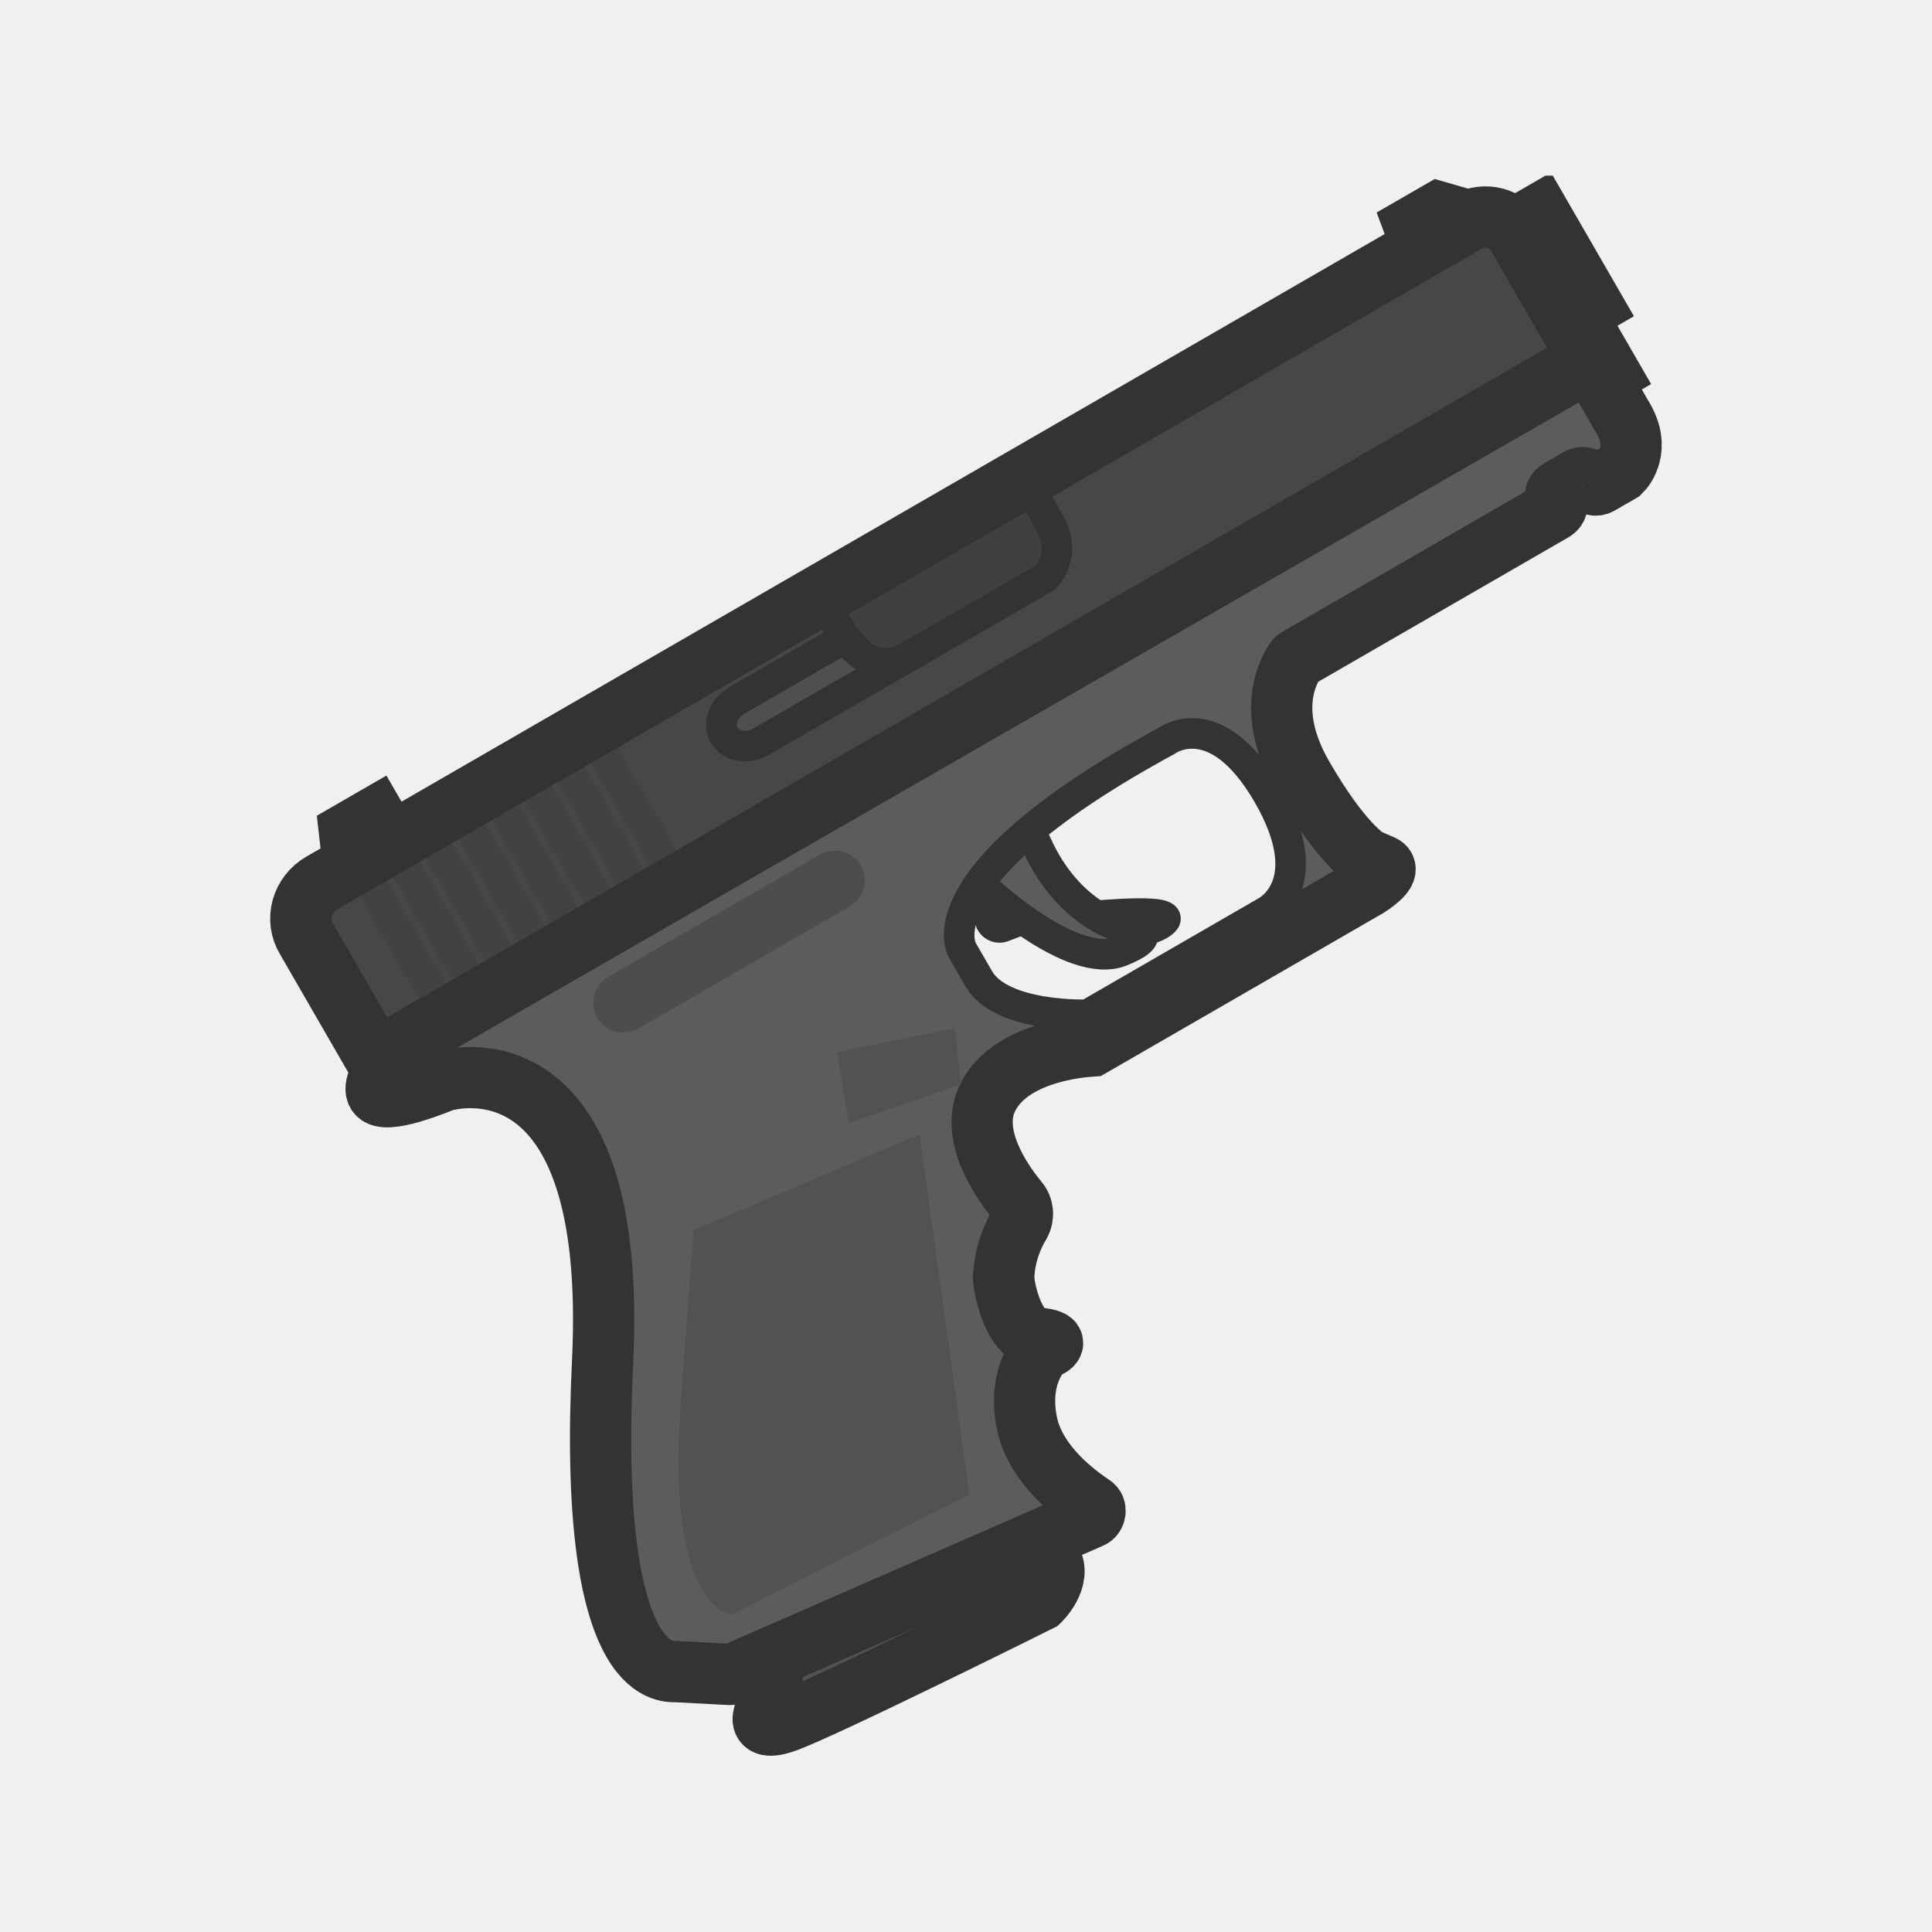
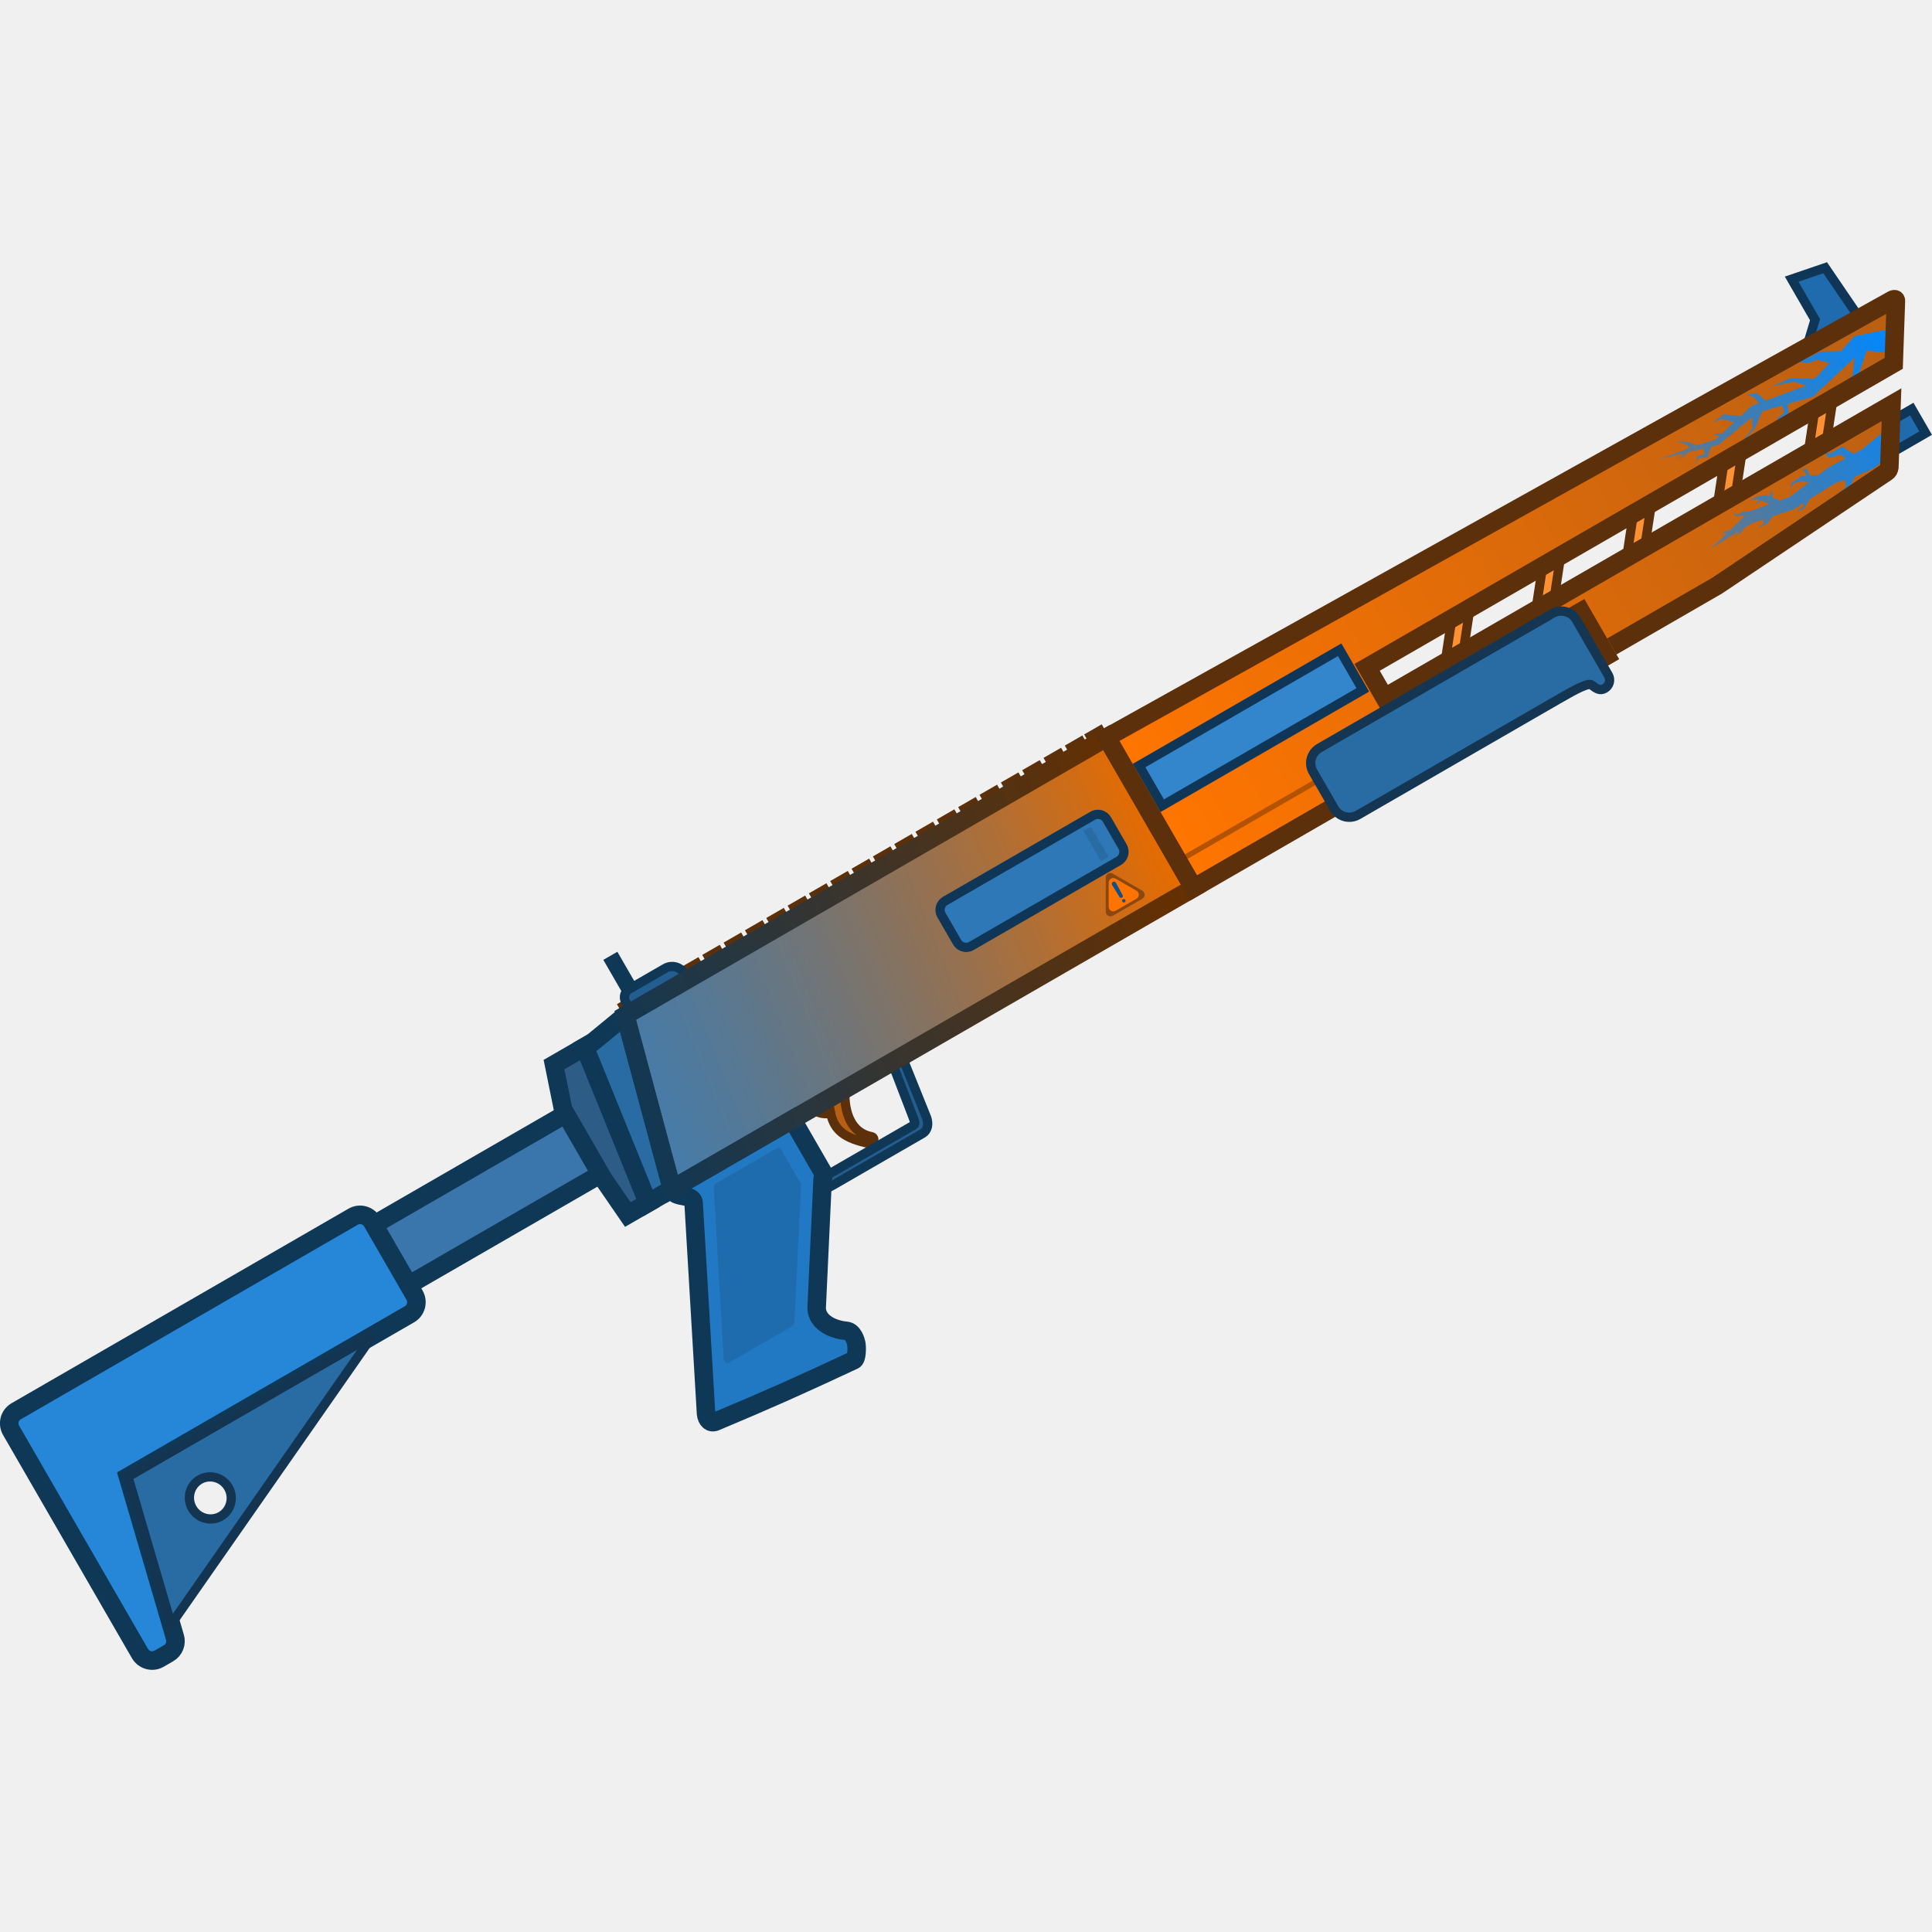
- <svg xmlns="http://www.w3.org/2000/svg" width="110" height="110" viewBox="0 0 110 110" fill="none" version="1.1" id="svg61">
-   <g clip-path="url(#clip0_619_1202)" id="g54" transform="matrix(0.8271478,0,0,0.8271478,11.16456,10)">
-     <path d="m 92.488,2.659 -2.722,1.572 3.607,6.248 2.722,-1.572 z" fill="#5c5c5c" stroke="#333333" stroke-width="4.214" stroke-miterlimit="3.994" id="path2" />
-     <path d="m 96.3,11.882 -1.361,0.786 0.979,1.696 1.361,-0.786 z" fill="#5c5c5c" stroke="#333333" stroke-width="4.214" stroke-miterlimit="3.994" id="path4" />
-     <path d="m 10.56,45.194 1.77,-1.022 2.834,4.909 -4.161,0.022 z" fill="#5c5c5c" stroke="#333333" stroke-width="4.214" stroke-miterlimit="3.994" id="path6" />
-     <path d="m 54.584,49.881 0.042,1.225 c 0.025,0.462 0.509,0.777 0.943,0.586 L 57.403,50.991 c 0.136,-0.079 0.324,-0.068 0.492,0.013 1.144,0.41 6.383,1.73 8.379,0.577 2.269,-1.31 -4.755,-0.587 -4.755,-0.587 0,0 -0.245,1.986 -5.409,-2.768 -4.745,-4.341 -2.124,0.512 -1.635,1.36 0.051,0.089 0.103,0.178 0.109,0.294 z" fill="#4d4d4d" stroke="#333333" stroke-width="2.106" stroke-miterlimit="3.994" id="path8" />
-     <path d="m 84.95,6.412 -1.092,-2.939 1.679,-0.969 2.612,0.753 c 0.356,0.092 0.452,0.572 0.088,0.782 z" fill="#5c5c5c" stroke="#333333" stroke-width="4.214" stroke-miterlimit="3.994" id="path10" />
-     <path d="m 39.929,100.239 -0.441,4.895 c 0,0 -1.52,2.187 1.006,1.323 2.526,-0.863 17.561,-8.353 17.561,-8.353 0,0 1.557,-1.494 0.784,-2.833 l -1.958,-3.392 z" fill="#525252" stroke="#333333" stroke-width="4.214" stroke-miterlimit="3.994" id="path12" />
-     <path d="m 54.034,48.837 c 0,0 6.21,5.935 9.643,4.548 3.434,-1.387 -0.138,-1.706 -0.138,-1.706 0,0 -3.557,-0.921 -5.68,-5.646 -2.123,-4.724 -4.011,-0.659 -4.011,-0.659 z" fill="#5c5c5c" stroke="#333333" stroke-width="2.106" stroke-miterlimit="3.994" id="path14" />
-     <path d="M 8.648,48.696 87.461,3.193 c 1.225,-0.707 2.79,-0.302 3.486,0.903 L 95.867,12.62 12.381,60.821 7.615,52.565 C 6.771,51.208 7.287,49.482 8.648,48.696 Z" fill="#474747" id="path16" />
-     <path d="m 14.829,59.396 c -0.559,0.323 -2.862,2.902 -2.372,3.75 0.489,0.848 4.105,-0.644 4.448,-0.783 0.598,-0.242 12.143,-3.381 11.079,19.189 -1.076,21.922 4.445,21.531 5.048,21.421 0.045,-0.026 0.071,0.019 0.117,-0.007 l 3.565,0.202 c 0.071,0.019 0.162,-0.034 0.233,-0.015 L 61.58,92.381 c 0.343,-0.139 0.409,-0.653 0.119,-0.842 -1.286,-0.864 -3.772,-2.761 -4.451,-5.404 -0.755,-3.194 0.648,-4.956 1.05,-5.307 0.045,-0.026 0.091,-0.052 0.181,-0.105 0.298,-0.113 1.141,-0.539 -0.529,-0.706 -1.837,-0.248 -2.352,-3.759 -2.37,-4.106 0,0 -0.026,-0.045 0.02,-0.071 -0.012,-0.231 0.038,-1.926 1.091,-3.664 0.299,-0.53 0.243,-1.152 -0.132,-1.59 -1.2,-1.449 -3.333,-4.621 -2.064,-7.138 1.542,-3.092 6.339,-3.481 7.154,-3.535 l 18.966,-10.95 c 0,0 1.835,-1.119 1.02,-1.482 L 80.75,47.1 c 0,0 -0.026,-0.045 -0.071,-0.018 -0.194,-0.126 -1.861,-1.127 -4.514,-5.724 -2.654,-4.596 -0.886,-7.402 -0.496,-7.984 0.02,-0.071 0.11,-0.123 0.156,-0.149 l 17.605,-10.164 c 0.227,-0.131 0.351,-0.441 0.196,-0.708 -0.129,-0.223 -0.076,-0.551 0.196,-0.708 l 1.361,-0.786 c 0.227,-0.131 0.557,-0.083 0.711,0.184 0.129,0.223 0.439,0.342 0.711,0.184 l 1.316,-0.76 c 0.045,-0.026 0.091,-0.052 0.136,-0.079 0.311,-0.299 1.338,-1.665 0.204,-3.628 l -2.061,-3.57 C 96.071,12.967 95.761,12.849 95.488,13.006 Z m 58.793,-8.716 -12.251,7.073 c 0,0 -5.929,0.21 -7.474,-2.468 l -1.159,-2.008 c 0,0 -2.963,-5.132 14.083,-14.378 0,0 3.372,-2.542 6.979,3.706 3.607,6.248 -0.177,8.075 -0.177,8.075 z" fill="#5c5c5c" id="path18" />
-     <path d="m 61.427,59.979 c 0.071,0.018 0.162,-0.034 0.207,-0.06 m 11.972,-9.232 -12.251,7.073 c 0,0 -5.928,0.21 -7.474,-2.468 l -1.159,-2.008 c 0,0 -2.963,-5.132 14.083,-14.378 0,0 3.372,-2.542 6.979,3.706 3.607,6.248 -0.177,8.075 -0.177,8.075 z" stroke="#333333" stroke-width="2.106" stroke-miterlimit="3.994" id="path20" />
-     <path d="m 14.829,59.396 c -0.559,0.323 -2.862,2.902 -2.372,3.75 0.489,0.848 4.105,-0.644 4.448,-0.783 0.598,-0.242 12.144,-3.382 11.079,19.189 -1.076,21.923 4.357,21.421 5.048,21.422 l 3.682,0.195 c 0.071,0.018 0.162,-0.034 0.233,-0.016 L 61.58,92.38 c 0.343,-0.139 0.409,-0.653 0.119,-0.842 -1.286,-0.864 -3.772,-2.761 -4.451,-5.404 -0.755,-3.194 0.648,-4.956 1.05,-5.307 0.045,-0.026 0.091,-0.052 0.181,-0.105 0.298,-0.113 1.141,-0.539 -0.529,-0.706 -1.837,-0.248 -2.352,-3.759 -2.37,-4.106 0,0 -0.026,-0.045 0.02,-0.071 -0.012,-0.231 0.038,-1.926 1.091,-3.664 0.299,-0.53 0.243,-1.152 -0.132,-1.59 -1.2,-1.449 -3.333,-4.621 -2.064,-7.138 1.542,-3.092 6.339,-3.481 7.154,-3.536 L 80.615,48.963 c 0,0 1.835,-1.119 1.02,-1.482 l -0.886,-0.381 c 0,0 -0.026,-0.045 -0.071,-0.018 -0.194,-0.126 -1.861,-1.127 -4.515,-5.724 -2.654,-4.596 -0.886,-7.402 -0.496,-7.984 0.02,-0.071 0.11,-0.123 0.156,-0.149 L 93.429,23.06 c 0.227,-0.131 0.351,-0.44 0.196,-0.708 -0.129,-0.223 -0.076,-0.551 0.196,-0.708 l 1.361,-0.786 c 0.227,-0.131 0.557,-0.083 0.711,0.184 0.129,0.223 0.439,0.342 0.711,0.184 l 1.316,-0.76 c 0.045,-0.026 0.091,-0.052 0.136,-0.079 0.311,-0.299 1.338,-1.665 0.204,-3.628 l -2.061,-3.57 c -0.129,-0.223 -0.439,-0.341 -0.711,-0.184 z" stroke="#333333" stroke-width="4.214" stroke-miterlimit="3.994" id="path22" />
-     <path d="m 28.395,55.129 14.519,-8.383 c 0.998,-0.576 2.279,-0.245 2.845,0.737 0.567,0.982 0.214,2.256 -0.784,2.833 L 30.456,58.699 C 29.458,59.275 28.177,58.944 27.611,57.962 27.044,56.98 27.397,55.705 28.395,55.129 Z" fill="#4d4d4d" id="path24" />
-     <path d="m 44.932,65.22 7.715,-2.669 -0.417,-3.865 -8.12,1.653 z" fill="#525252" id="path26" />
-     <path d="m 43.401,29.281 c 0,0 1.932,5.965 5.561,3.87 l 9.438,-5.449 c 0,0 1.628,-1.476 0.386,-3.733 -1.243,-2.257 -1.52,-2.633 -1.52,-2.633" fill="#404040" id="path28" />
-     <path d="m 43.401,29.281 c 0,0 1.932,5.965 5.561,3.87 l 9.438,-5.449 c 0,0 1.628,-1.476 0.386,-3.733 -1.243,-2.257 -1.52,-2.633 -1.52,-2.633 z" stroke="#333333" stroke-width="2.106" stroke-miterlimit="3.994" id="path30" />
-     <path d="m 13.076,48.504 -1.814,1.047 4.38,7.586 1.814,-1.047 z" fill="#424242" id="path32" />
-     <path d="m 15.35,47.195 -1.814,1.047 4.38,7.586 1.814,-1.047 z" fill="#424242" id="path34" />
-     <path d="m 17.613,45.884 -1.814,1.047 4.38,7.586 1.814,-1.047 z" fill="#424242" id="path36" />
-     <path d="m 19.887,44.575 -1.814,1.047 4.38,7.586 1.814,-1.047 z" fill="#424242" id="path38" />
-     <path d="m 22.161,43.265 -1.814,1.047 4.38,7.586 1.814,-1.047 z" fill="#424242" id="path40" />
-     <path d="m 24.423,41.955 -1.814,1.047 4.38,7.586 1.814,-1.047 z" fill="#424242" id="path42" />
-     <path d="m 26.696,40.646 -1.814,1.047 4.38,7.586 1.814,-1.047 z" fill="#424242" id="path44" />
-     <path d="m 28.962,39.336 -1.814,1.047 4.38,7.586 1.814,-1.047 z" fill="#424242" id="path46" />
-     <path d="m 34.252,72.587 15.55,-6.598 3.427,24.797 -16.396,8.276 c 0,0 -4.49,-0.442 -3.481,-14.412 1.009,-13.97 0.9,-12.063 0.9,-12.063 z" fill="#525252" id="path48" />
-     <path d="M 8.648,48.696 87.461,3.193 c 1.225,-0.707 2.79,-0.302 3.486,0.903 L 95.867,12.62 12.381,60.821 7.615,52.565 C 6.771,51.208 7.287,49.482 8.648,48.696 Z" stroke="#333333" stroke-width="4.214" stroke-miterlimit="3.994" id="path50" />
-     <path d="m 44.758,31.891 c 0.915,1.246 2.288,2.276 4.088,1.32 l 0.002,0.002 -9.947,5.743 c -0.953,0.55 -2.111,0.326 -2.549,-0.433 -0.464,-0.803 -0.053,-1.873 0.9,-2.423 l 6.125,-3.537 c 0.341,-0.197 0.849,-0.456 1.38,-0.672 z" fill="#4f4f4f" stroke="#333333" stroke-width="2.107" stroke-miterlimit="3.994" id="path52" />
+ <svg xmlns="http://www.w3.org/2000/svg" width="110" height="110" viewBox="0 0 110 110" fill="none" version="1.1" id="svg163">
+   <g clip-path="url(#clip0_619_1197)" id="g126" transform="matrix(1.016223,0,0,1.016223,-1.113954,0.5289569)">
+     <path d="m 46.594,61.566 1.838,-1.061 c -0.059,1.356 0.379,2.45 1.492,2.659 0.218,0.041 0.155,0.436 -0.105,0.384 -1.394,-0.281 -1.993,-0.743 -2.192,-1.727 -0.39,0.166 -0.928,-0.087 -1.032,-0.255 z" fill="#b85f14" stroke="#5c300a" stroke-width="0.519" stroke-miterlimit="3.994" id="path2" />
+     <rect x="105.678" y="23.858" width="2.92" height="1.557" transform="rotate(-30,105.678,23.8584)" fill="#1f6bad" id="rect4" />
+     <rect x="105.678" y="23.858" width="2.92" height="1.557" transform="rotate(-30,105.678,23.8584)" stroke="#0f3657" stroke-width="0.519" stroke-miterlimit="3.994" id="rect6" />
+     <path fill-rule="evenodd" clip-rule="evenodd" d="m 103.794,21.799 -0.376,2.465 -1.011,0.584 0.375,-2.465 z m -5.462,5.401 0.375,-2.465 -1.012,0.584 -0.375,2.465 z m -4.71,0.472 -0.375,2.465 -1.012,0.584 0.375,-2.465 z m -5.461,5.401 0.375,-2.465 -1.012,0.584 -0.375,2.465 z m -4.71,0.472 -0.375,2.465 -1.012,0.584 0.375,-2.465 z" fill="#ff9133" stroke="#5c300a" stroke-width="0.519" stroke-miterlimit="3.994" id="path8" />
+     <rect x="9.359" y="75.422" width="28.47" height="3.894" transform="rotate(-30,9.35938,75.4219)" fill="#3a76ac" stroke="#0f3857" stroke-width="1.038" stroke-miterlimit="3.994" id="rect10" />
+     <rect x="35.254" y="53.353" width="0.389" height="1.947" transform="rotate(-30,35.2539,53.3535)" fill="#1f507a" id="rect12" />
+     <rect x="35.254" y="53.353" width="0.389" height="1.947" transform="rotate(-30,35.2539,53.3535)" stroke="#0f3857" stroke-width="0.519" stroke-miterlimit="3.994" id="rect14" />
+     <path d="m 101.476,15.12 1.878,-0.641 1.953,2.864 -3.035,1.752 0.515,-1.704 z" fill="#1f6bad" stroke="#0f3657" stroke-width="0.519" stroke-miterlimit="3.994" id="path16" />
+     <path d="m 45.589,62.088 -0.562,0.324 1.984,3.454 c 0.179,0.31 0.446,0.192 0.757,0.013 l 5.008,-2.891 c 0.31,-0.179 0.355,-0.552 0.237,-0.886 l -1.404,-3.489 -0.562,0.325 1.21,3.151 c 0.127,0.377 0.168,0.353 -0.143,0.532 l -4.334,2.502 c -0.31,0.179 -0.353,0.168 -0.532,-0.142 z" fill="#245d8f" stroke="#0f3857" stroke-width="0.519" stroke-miterlimit="3.994" id="path18" />
+     <rect x="53.551" y="50.244" width="10.707" height="2.92" rx="0.584" transform="rotate(-30,53.5508,50.2441)" fill="#423224" id="rect20" />
+     <path d="m 78.664,38.556 -0.973,-1.686 29.504,-17.034 0.122,-3.484 c 0.011,-0.118 -0.081,-0.141 -0.21,-0.067 l -44.007,24.513 4.867,8.43 29.332,-16.935 9.505,-6.374 c 0.09,-0.063 0.122,-0.12 0.146,-0.258 l 0.122,-3.507 z" fill="url(#paint0_linear_619_1197)" id="path22" style="fill:url(#paint0_linear_619_1197)" />
+     <rect x="67.031" y="47.608" width="26.087" height="0.292" transform="rotate(-30,67.0312,47.6084)" fill="#b35200" id="rect24" />
+     <path fill-rule="evenodd" clip-rule="evenodd" d="m 63.1,40.798 -26.973,15.573 2.619,9.727 29.221,-16.871 z" fill="url(#paint1_linear_619_1197)" id="path26" style="fill:url(#paint1_linear_619_1197)" />
+     <path fill-rule="evenodd" clip-rule="evenodd" d="m 63.1,40.798 -26.973,15.573 2.619,9.727 29.221,-16.871 z" fill="url(#paint2_linear_619_1197)" id="path28" style="fill:url(#paint2_linear_619_1197)" />
+     <path d="m 36.126,56.372 -1.829,1.505 -0.45,0.26 3.548,8.741 1.349,-0.779 z" fill="#296ba3" stroke="#0f3857" stroke-width="1.038" stroke-miterlimit="3.994" id="path30" />
+     <path d="M 2.001,78.549 C 1.628,78.764 1.503,79.244 1.721,79.622 l 7.215,12.497 c 0.218,0.377 0.696,0.509 1.069,0.294 l 0.536,-0.309 c 0.31,-0.179 0.457,-0.55 0.355,-0.898 L 8.265,82.22 24.039,73.113 c 0.372,-0.215 0.498,-0.695 0.28,-1.073 l -2.367,-4.099 c -0.218,-0.377 -0.696,-0.509 -1.069,-0.294 z" fill="#2687d9" stroke="#0f3857" stroke-width="1.04" stroke-miterlimit="3.994" id="path32" />
+     <path fill-rule="evenodd" clip-rule="evenodd" d="m 8.267,82.22 2.419,8.262 11.293,-16.179 z m 5.205,2.208 c 0.559,-0.323 0.747,-1.043 0.42,-1.609 -0.327,-0.566 -1.045,-0.763 -1.603,-0.441 -0.559,0.323 -0.747,1.043 -0.42,1.609 0.327,0.566 1.044,0.763 1.603,0.441 z" fill="#296ba3" stroke="#143552" stroke-width="0.519" stroke-miterlimit="3.994" id="path34" />
+     <path d="m 45.493,62.201 -6.744,3.893 c 0.137,0.601 1.194,0.194 1.21,0.814 l 0.696,11.787 c 0.043,0.347 0.254,0.548 0.529,0.433 3.034,-1.272 4.727,-2.031 7.747,-3.442 0.181,-0.077 0.176,-0.71 0.145,-0.899 -0.035,-0.209 -0.188,-0.711 -0.568,-0.746 -0.889,-0.081 -1.734,-0.58 -1.652,-1.403 l 0.329,-7.085 c 0.026,-0.109 0.06,-0.315 0.013,-0.396 z" fill="#2279c3" stroke="#0f3857" stroke-width="1.038" stroke-miterlimit="3.994" id="path36" />
+     <rect x="36.145" y="56.06" width="30.844" height="0.26" transform="rotate(-30,36.1445,56.0596)" fill="#7a491f" id="rect38" />
+     <rect x="36.014" y="55.835" width="0.616" height="0.259" transform="rotate(-30,36.0137,55.835)" fill="#a36229" stroke="#5c300a" stroke-width="0.519" stroke-miterlimit="3.994" id="rect40" />
+     <rect x="37.211" y="55.145" width="0.616" height="0.259" transform="rotate(-30,37.2109,55.1455)" fill="#a36229" stroke="#5c300a" stroke-width="0.519" stroke-miterlimit="3.994" id="rect42" />
+     <rect x="38.406" y="54.455" width="0.616" height="0.259" transform="rotate(-30,38.4062,54.4551)" fill="#a36229" stroke="#5c300a" stroke-width="0.519" stroke-miterlimit="3.994" id="rect44" />
+     <rect x="39.6" y="53.767" width="0.616" height="0.259" transform="rotate(-30,39.5996,53.7666)" fill="#a36229" stroke="#5c300a" stroke-width="0.519" stroke-miterlimit="3.994" id="rect46" />
+     <rect x="40.795" y="53.076" width="0.616" height="0.259" transform="rotate(-30,40.7949,53.0762)" fill="#a36229" stroke="#5c300a" stroke-width="0.519" stroke-miterlimit="3.994" id="rect48" />
+     <rect x="41.992" y="52.386" width="0.616" height="0.259" transform="rotate(-30,41.9922,52.3857)" fill="#a36229" stroke="#5c300a" stroke-width="0.519" stroke-miterlimit="3.994" id="rect50" />
+     <rect x="56.33" y="44.105" width="0.616" height="0.259" transform="rotate(-30,56.3301,44.1055)" fill="#a36229" stroke="#5c300a" stroke-width="0.519" stroke-miterlimit="3.994" id="rect52" />
+     <rect x="44.381" y="51.007" width="0.616" height="0.259" transform="rotate(-30,44.3809,51.0068)" fill="#a36229" stroke="#5c300a" stroke-width="0.519" stroke-miterlimit="3.994" id="rect54" />
+     <rect x="49.162" y="48.247" width="0.616" height="0.259" transform="rotate(-30,49.1621,48.2471)" fill="#a36229" stroke="#5c300a" stroke-width="0.519" stroke-miterlimit="3.994" id="rect56" />
+     <rect x="43.186" y="51.695" width="0.616" height="0.259" transform="rotate(-30,43.1855,51.6953)" fill="#a36229" stroke="#5c300a" stroke-width="0.519" stroke-miterlimit="3.994" id="rect58" />
+     <rect x="45.578" y="50.316" width="0.616" height="0.259" transform="rotate(-30,45.5781,50.3164)" fill="#a36229" stroke="#5c300a" stroke-width="0.519" stroke-miterlimit="3.994" id="rect60" />
+     <rect x="46.77" y="49.627" width="0.616" height="0.259" transform="rotate(-30,46.7695,49.627)" fill="#a36229" stroke="#5c300a" stroke-width="0.519" stroke-miterlimit="3.994" id="rect62" />
+     <rect x="47.965" y="48.937" width="0.616" height="0.259" transform="rotate(-30,47.9648,48.9365)" fill="#a36229" stroke="#5c300a" stroke-width="0.519" stroke-miterlimit="3.994" id="rect64" />
+     <rect x="50.355" y="47.558" width="0.616" height="0.259" transform="rotate(-30,50.3555,47.5576)" fill="#a36229" stroke="#5c300a" stroke-width="0.519" stroke-miterlimit="3.994" id="rect66" />
+     <rect x="51.551" y="46.865" width="0.616" height="0.259" transform="rotate(-30,51.5508,46.8652)" fill="#a36229" stroke="#5c300a" stroke-width="0.519" stroke-miterlimit="3.994" id="rect68" />
+     <rect x="52.742" y="46.176" width="0.616" height="0.259" transform="rotate(-30,52.7422,46.1758)" fill="#a36229" stroke="#5c300a" stroke-width="0.519" stroke-miterlimit="3.994" id="rect70" />
+     <rect x="53.938" y="45.486" width="0.616" height="0.259" transform="rotate(-30,53.9375,45.4863)" fill="#a36229" stroke="#5c300a" stroke-width="0.519" stroke-miterlimit="3.994" id="rect72" />
+     <rect x="55.133" y="44.796" width="0.616" height="0.259" transform="rotate(-30,55.1328,44.7959)" fill="#a36229" stroke="#5c300a" stroke-width="0.519" stroke-miterlimit="3.994" id="rect74" />
+     <rect x="57.527" y="43.416" width="0.616" height="0.259" transform="rotate(-30,57.5273,43.416)" fill="#a36229" stroke="#5c300a" stroke-width="0.519" stroke-miterlimit="3.994" id="rect76" />
+     <rect x="58.721" y="42.727" width="0.616" height="0.259" transform="rotate(-30,58.7207,42.7266)" fill="#a36229" stroke="#5c300a" stroke-width="0.519" stroke-miterlimit="3.994" id="rect78" />
+     <rect x="59.916" y="42.037" width="0.616" height="0.259" transform="rotate(-30,59.916,42.0371)" fill="#a36229" stroke="#5c300a" stroke-width="0.519" stroke-miterlimit="3.994" id="rect80" />
+     <rect x="61.109" y="41.347" width="0.616" height="0.259" transform="rotate(-30,61.1094,41.3467)" fill="#a36229" stroke="#5c300a" stroke-width="0.519" stroke-miterlimit="3.994" id="rect82" />
+     <rect x="62.193" y="40.723" width="0.616" height="0.259" transform="rotate(-30,62.1934,40.7227)" fill="#a36229" stroke="#5c300a" stroke-width="0.519" stroke-miterlimit="3.994" id="rect84" />
+     <path d="m 36.15,55.61 c -0.143,-0.248 -0.058,-0.566 0.19,-0.709 l 2.023,-1.168 c 0.372,-0.215 0.849,-0.087 1.064,0.285 l 0.13,0.225 -3.147,1.817 z" fill="#245d8f" id="path86" />
+     <path d="m 36.15,55.61 c -0.143,-0.248 -0.058,-0.566 0.19,-0.709 l 2.023,-1.168 c 0.372,-0.215 0.849,-0.087 1.064,0.285 l 0.13,0.225 -3.147,1.817 z" stroke="#0f3857" stroke-width="0.519" stroke-miterlimit="3.994" id="path88" />
+     <rect x="64.914" y="42.372" width="12.978" height="2.596" transform="rotate(-30,64.9141,42.3721)" fill="#3386cc" stroke="#0f3657" stroke-width="0.52" stroke-miterlimit="3.994" id="rect90" />
+     <path d="m 32.136,59.125 1.711,-0.988 3.548,8.741 -1.124,0.649 -1.376,-2 -2.252,-3.901 z" fill="#2d5c86" stroke="#0f3857" stroke-width="1.038" stroke-miterlimit="3.994" id="path92" />
+     <path d="m 104.991,18.319 2.272,-0.467 -0.049,1.417 -1.536,-0.139 -0.463,1.389 -1.161,0.937 -1.777,0.76 1.627,-0.806 0.99,-0.904 0.1,-0.98 -2.326,2.184 -1.418,0.408 0.074,0.546 -0.528,0.324 -0.07,0.371 -0.06,-0.444 0.393,-0.307 -0.127,-0.408 -1.1,0.327 -0.448,1.018 -0.888,0.923 0.781,-0.976 -0.03,-0.627 -1.859,1.541 -0.419,0.101 -0.207,0.612 -0.512,0.026 -0.221,0.398 0.186,-0.542 0.349,-0.054 -0.014,-0.338 -0.838,0.202 -0.391,0.309 -0.313,0.007 0.301,-0.084 0.116,-0.157 -1.389,0.33 1.726,-0.642 -0.167,-0.171 -0.57,-0.208 0.598,0.042 0.568,0.185 1.022,-0.316 0.214,-0.191 -0.145,-0.049 -0.216,-0.016 0.259,-0.083 0.247,0.002 0.669,-0.627 -0.686,-0.193 -0.487,0.209 0.584,-0.468 0.964,0.102 0.609,-0.571 0.404,-0.15 -0.26,-0.343 -0.434,-0.127 0.578,-0.107 0.519,0.428 2.27,-0.841 -0.73,-0.215 -1.202,0.257 1.081,-0.465 1.306,0.055 0.838,-0.897 -0.66,-0.175 -0.546,0.182 -1.129,-0.141 0.997,-0.089 0.818,-0.411 1.173,-0.033 z" fill="url(#paint3_linear_619_1197)" id="path94" style="fill:url(#paint3_linear_619_1197)" />
+     <path d="m 105.44,24.643 1.59,-1.319 -0.059,1.697 -0.905,0.707 -1.057,0.467 -0.327,0.716 -0.593,0.209 0.423,-0.34 -0.041,-0.41 -0.528,0.172 -1.425,0.875 -0.352,0.563 -0.429,0.167 0.393,-0.289 0.042,-0.208 -0.591,0.369 -1.152,0.385 -0.329,0.443 -0.487,0.197 0.317,-0.248 -0.076,-0.199 -0.576,0.192 -0.481,0.295 -0.189,0.289 -0.421,0.218 0.325,-0.212 -0.016,-0.11 -1.564,0.959 0.878,-0.849 -0.083,-0.031 -0.195,0.113 0.201,-0.215 0.279,-0.061 0.81,-0.783 -0.114,-0.039 -0.336,0.061 -0.165,-0.201 0.223,0.085 0.399,-0.172 0.263,0.006 1.145,-0.416 -0.358,-0.171 -0.114,-0.027 -0.191,0.179 -0.198,0.016 0.131,-0.036 0.144,-0.186 -0.228,-0.054 -0.335,0.103 0.378,-0.23 0.571,-0.113 0.193,0.078 0.081,-0.217 0.176,-0.121 -0.107,0.109 0.043,0.306 0.387,0.155 0.573,-0.208 1.064,-0.811 -0.33,-0.055 -0.485,0.098 -0.228,0.313 0.089,-0.346 0.556,-0.351 0.232,-0.016 -0.045,-0.252 -0.22,-0.136 0.298,-0.006 0.2,0.379 0.465,-0.032 0.532,-0.405 0.964,-0.52 -0.24,-0.221 -0.637,0.191 -0.338,-0.369 0.369,0.122 0.68,-0.393 0.649,0.409 z" fill="url(#paint4_linear_619_1197)" id="path96" style="fill:url(#paint4_linear_619_1197)" />
+     <path d="m 63.05,48.652 c 0,-0.2 0.216,-0.325 0.389,-0.225 l 1.655,0.955 c 0.173,0.1 0.173,0.35 0,0.45 l -1.655,0.955 c -0.173,0.1 -0.389,-0.025 -0.389,-0.225 z" fill="#8a470f" id="path98" />
+     <path d="m 63.212,48.934 c 0,-0.2 0.216,-0.325 0.389,-0.225 l 1.168,0.674 c 0.173,0.1 0.173,0.35 0,0.45 l -1.168,0.674 c -0.173,0.1 -0.389,-0.025 -0.389,-0.225 z" fill="#ff7400" id="path100" />
+     <path d="m 63.449,48.891 c -0.061,0.035 -0.081,0.115 -0.044,0.175 l 0.416,0.671 c 0.029,0.046 0.089,0.061 0.136,0.034 0.047,-0.027 0.064,-0.087 0.038,-0.134 l -0.373,-0.696 c -0.034,-0.063 -0.112,-0.085 -0.174,-0.05 z" fill="#0f518a" id="path102" />
+     <path d="m 64.107,50.031 c 0.047,-0.027 0.063,-0.086 0.036,-0.133 -0.027,-0.046 -0.086,-0.062 -0.133,-0.036 -0.046,0.027 -0.062,0.086 -0.036,0.133 0.027,0.046 0.086,0.062 0.133,0.036 z" fill="#0f518a" id="path104" />
+     <path d="M 44.88,63.905 C 44.805,63.776 44.716,63.755 44.59,63.828 l -3.332,1.924 c -0.138,0.08 -0.165,0.137 -0.173,0.275 l 0.553,9.538 c 0.021,0.285 0.135,0.359 0.334,0.243 l 3.449,-1.991 c 0.115,-0.067 0.172,-0.14 0.186,-0.295 l 0.374,-7.636 c 0.002,-0.045 -0.01,-0.086 -0.03,-0.121 z" fill="#1e6cae" id="path106" />
+     <path fill-rule="evenodd" clip-rule="evenodd" d="m 63.1,40.798 -26.973,15.573 2.619,9.727 29.221,-16.871 z" stroke="url(#paint5_linear_619_1197)" stroke-width="1.038" stroke-miterlimit="3.994" id="path108" style="stroke:url(#paint5_linear_619_1197)" />
+     <path d="m 78.664,38.556 -0.973,-1.686 29.504,-17.034 0.122,-3.484 c 0.011,-0.118 -0.081,-0.141 -0.21,-0.067 l -44.007,24.513 4.867,8.43 29.332,-16.935 9.505,-6.374 c 0.09,-0.063 0.122,-0.12 0.146,-0.258 l 0.122,-3.507 z" stroke="#5c300a" stroke-width="1.038" stroke-miterlimit="3.994" id="path110" />
+     <rect x="89.02" y="33.524" width="0.973" height="3.894" transform="rotate(-30,89.0195,33.5244)" fill="#e6771a" id="rect112" />
+     <ellipse cx="89.688" cy="33.703" rx="0.243" ry="0.243" transform="rotate(-30,89.6877,33.7033)" fill="#b86014" id="ellipse114" />
+     <ellipse cx="90.737" cy="35.52" rx="0.243" ry="0.243" transform="rotate(-30,90.7365,35.5197)" fill="#b86014" id="ellipse116" />
+     <rect x="89.352" y="33.613" width="0.487" height="3.407" transform="rotate(-30,89.3519,33.6135)" stroke="#5c300a" stroke-width="0.487" stroke-miterlimit="3.994" id="rect118" />
+     <rect x="53.551" y="50.244" width="10.707" height="2.92" rx="0.584" transform="rotate(-30,53.5508,50.2441)" fill="#2e78b7" stroke="#0f3657" stroke-width="0.52" stroke-miterlimit="3.994" id="rect120" />
+     <rect x="61.801" y="46.043" width="0.487" height="1.947" transform="rotate(-30,61.8008,46.043)" fill="#296ba3" id="rect122" />
+     <path d="m 75.021,41.388 c -0.468,0.27 -0.629,0.867 -0.361,1.332 l 1.19,2.062 c 0.269,0.466 0.866,0.624 1.334,0.354 L 88.45,38.631 c 1.037,-0.599 1.649,-0.901 1.81,-0.778 0.288,0.219 0.483,0.348 0.744,0.197 0.261,-0.151 0.351,-0.483 0.201,-0.743 l -1.793,-3.105 c -0.269,-0.466 -0.866,-0.624 -1.334,-0.354 z" fill="#296ba3" stroke="#143652" stroke-width="0.52" stroke-miterlimit="3.994" id="path124" />
  </g>
-   <defs id="defs59">
-     <clipPath id="clip0_619_1202">
-       <rect width="110" height="110" fill="white" id="rect56" />
+   <defs id="defs161">
+     <linearGradient id="paint0_linear_619_1197" x1="65.699" y1="45.3" x2="109.156" y2="19.828" gradientUnits="userSpaceOnUse">
+       <stop stop-color="#FF7500" id="stop128" />
+       <stop offset="1" stop-color="#B85F14" id="stop130" />
+     </linearGradient>
+     <linearGradient id="paint1_linear_619_1197" x1="65.534" y1="45.013" x2="33.879" y2="57.669" gradientUnits="userSpaceOnUse">
+       <stop stop-color="#E66B00" id="stop133" />
+       <stop offset="1" stop-color="#996333" id="stop135" />
+     </linearGradient>
+     <linearGradient id="paint2_linear_619_1197" x1="33.879" y1="57.669" x2="65.534" y2="45.013" gradientUnits="userSpaceOnUse">
+       <stop offset="1.05967e-09" stop-color="#1A88E6" stop-opacity="0.7" id="stop138" />
+       <stop offset="1" stop-color="#008AFF" stop-opacity="0" id="stop140" />
+     </linearGradient>
+     <linearGradient id="paint3_linear_619_1197" x1="108.547" y1="20.076" x2="95.44" y2="27.643" gradientUnits="userSpaceOnUse">
+       <stop stop-color="#0088FF" id="stop143" />
+       <stop offset="1" stop-color="#0088FF" stop-opacity="0.5" id="stop145" />
+     </linearGradient>
+     <linearGradient id="paint4_linear_619_1197" x1="108.547" y1="20.076" x2="95.44" y2="27.643" gradientUnits="userSpaceOnUse">
+       <stop stop-color="#0088FF" id="stop148" />
+       <stop offset="1" stop-color="#0088FF" stop-opacity="0.5" id="stop150" />
+     </linearGradient>
+     <linearGradient id="paint5_linear_619_1197" x1="33.879" y1="57.669" x2="65.534" y2="45.013" gradientUnits="userSpaceOnUse">
+       <stop stop-color="#0F3857" id="stop153" />
+       <stop offset="1" stop-color="#663000" id="stop155" />
+     </linearGradient>
+     <clipPath id="clip0_619_1197">
+       <rect width="110" height="110" fill="#ffffff" transform="translate(0.0859375)" id="rect158" x="0" y="0" />
    </clipPath>
  </defs>
</svg>
